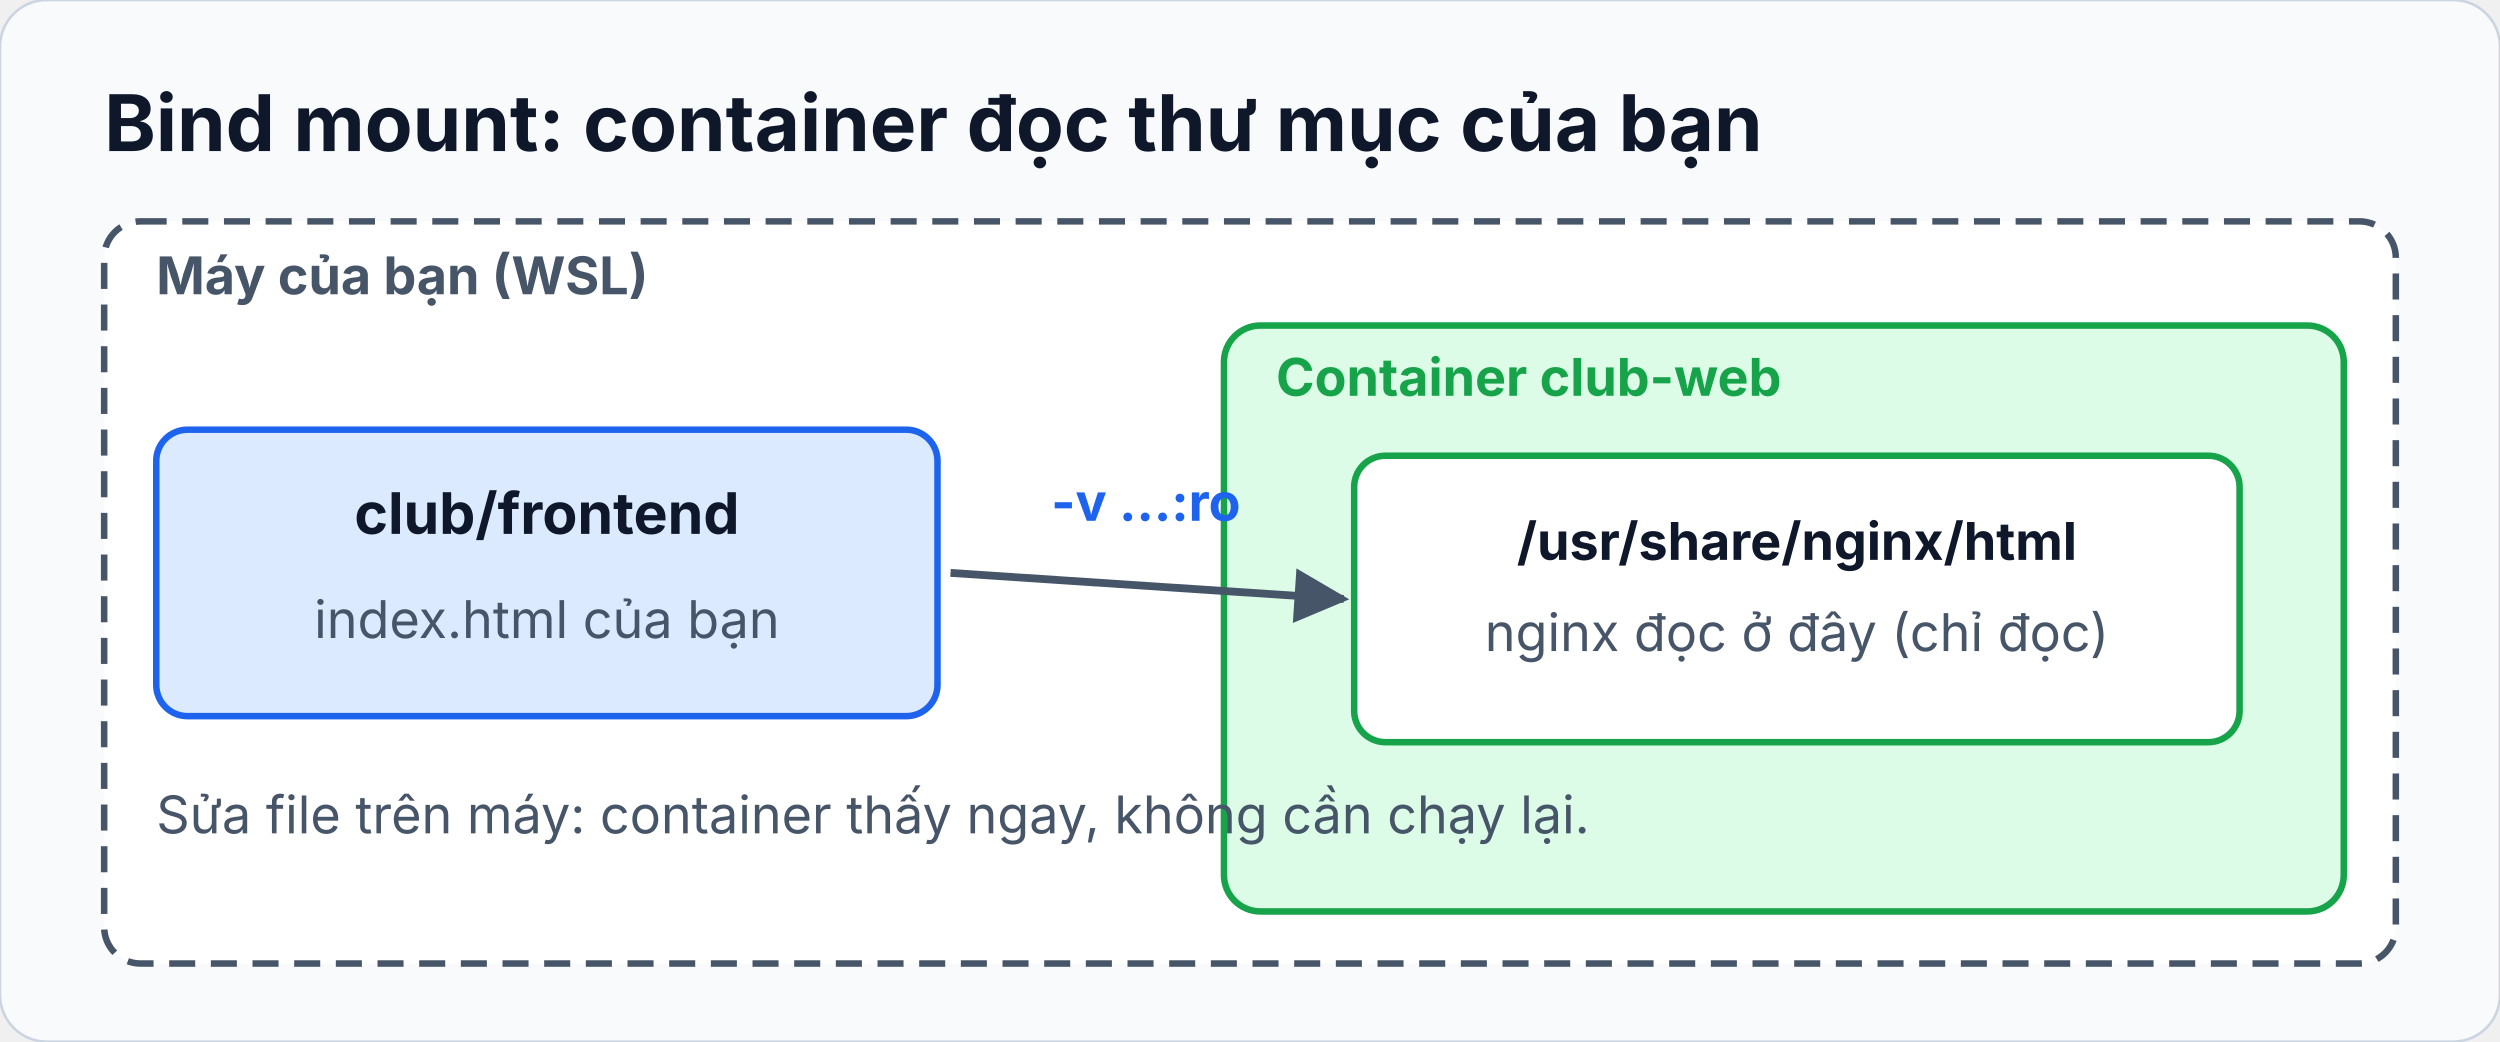
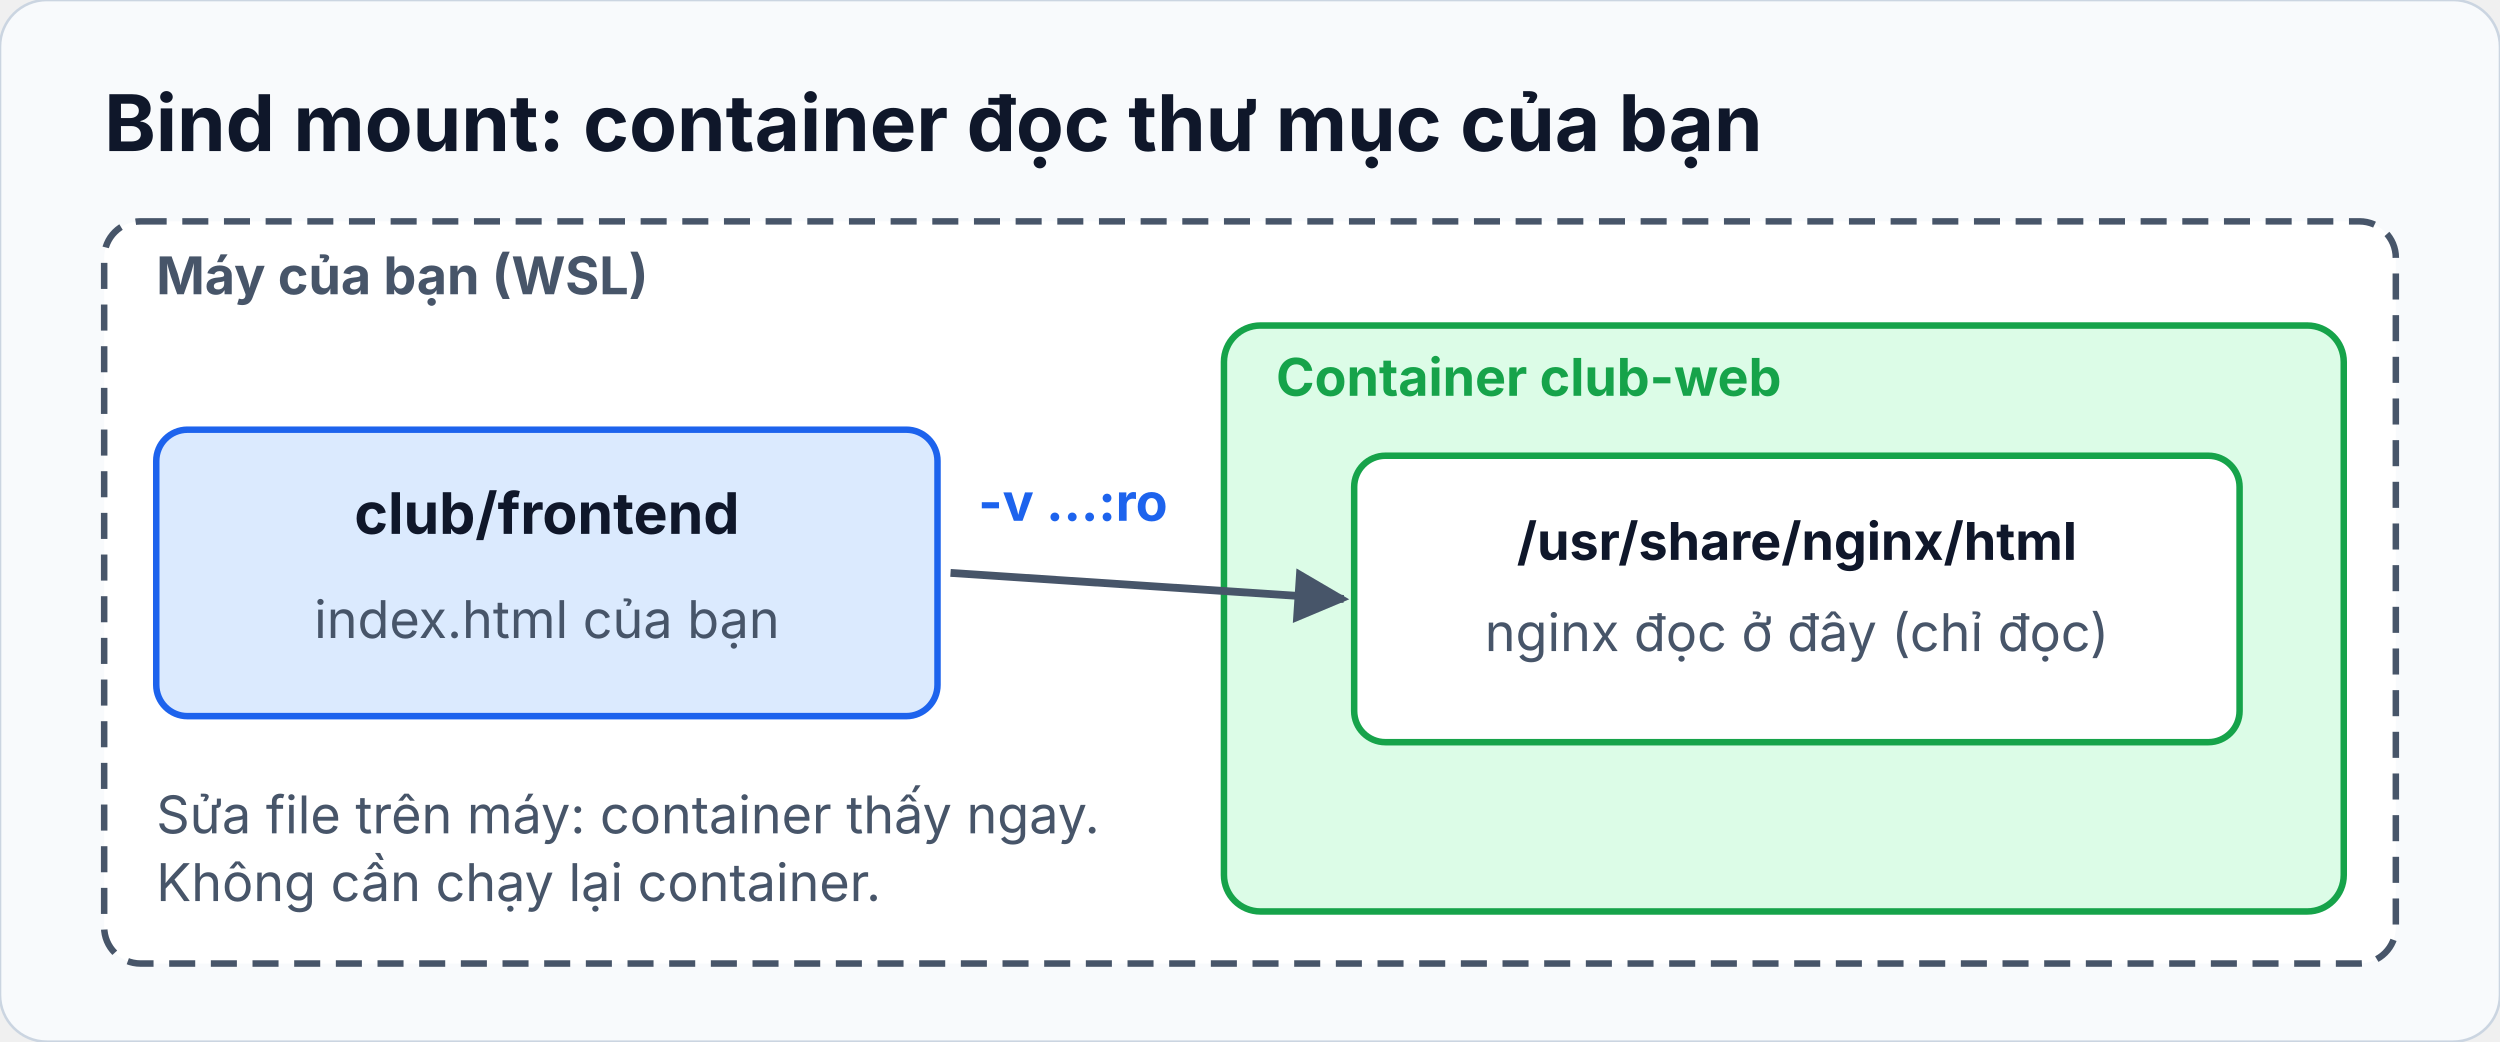
<svg xmlns="http://www.w3.org/2000/svg" viewBox="0 0 960 400" width="960" height="400" font-family="Inter, 'Segoe UI', system-ui, sans-serif">
  <defs>
    <marker id="a" viewBox="0 0 10 10" refX="9" refY="5" markerWidth="7" markerHeight="7" orient="auto-start-reverse">
      <path d="M0 0L10 5L0 10z" fill="#475569" />
    </marker>
  </defs>
  <rect width="960" height="400" rx="18" fill="#f8fafc" stroke="#cbd5e1" />
  <text x="40" y="58" font-size="30" font-weight="700" fill="#0f172a">Bind mount: container đọc thư mục của bạn</text>
  <rect x="40" y="85" width="880" height="285" rx="14" fill="#ffffff" stroke="#475569" stroke-width="2.5" stroke-dasharray="10 6" />
  <text x="60" y="113" font-size="20" fill="#475569" font-weight="700">Máy của bạn (WSL)</text>
  <rect x="60" y="165" width="300" height="110" rx="12" fill="#dbeafe" stroke="#1d63ed" stroke-width="2.5" />
  <text x="210" y="205" font-size="22" text-anchor="middle" fill="#0f172a" font-weight="700">club/frontend</text>
  <text x="210" y="245" font-size="20" text-anchor="middle" fill="#475569">index.html của bạn</text>
  <rect x="470" y="125" width="430" height="225" rx="14" fill="#dcfce7" stroke="#16a34a" stroke-width="2.5" />
  <text x="490" y="152" font-size="20" fill="#16a34a" font-weight="700">Container club-web</text>
  <rect x="520" y="175" width="340" height="110" rx="12" fill="#ffffff" stroke="#16a34a" stroke-width="2.5" />
  <text x="690" y="215" font-size="20" text-anchor="middle" fill="#0f172a" font-weight="700">/usr/share/nginx/html</text>
  <text x="690" y="250" font-size="20" text-anchor="middle" fill="#475569">nginx đọc ở đây (chỉ đọc)</text>
  <line x1="365" y1="220" x2="516" y2="230" stroke="#475569" stroke-width="3" marker-end="url(#a)" />
-   <text x="440" y="200" font-size="20" text-anchor="middle" fill="#1d63ed" font-weight="700">-v ...:ro</text>
-   <text x="60" y="320" font-size="20" fill="#475569">Sửa file trên máy: container thấy ngay, không cần chạy lại.</text>
+   <text x="412" y="200" font-size="20" text-anchor="middle" fill="#1d63ed" font-weight="700">-v ...:ro</text>
+   <text x="60" y="320" font-size="20" fill="#475569">Sửa file trên máy: container thấy ngay.</text>
+   <text x="60" y="346" font-size="20" fill="#475569">Không cần chạy lại container.</text>
</svg>
